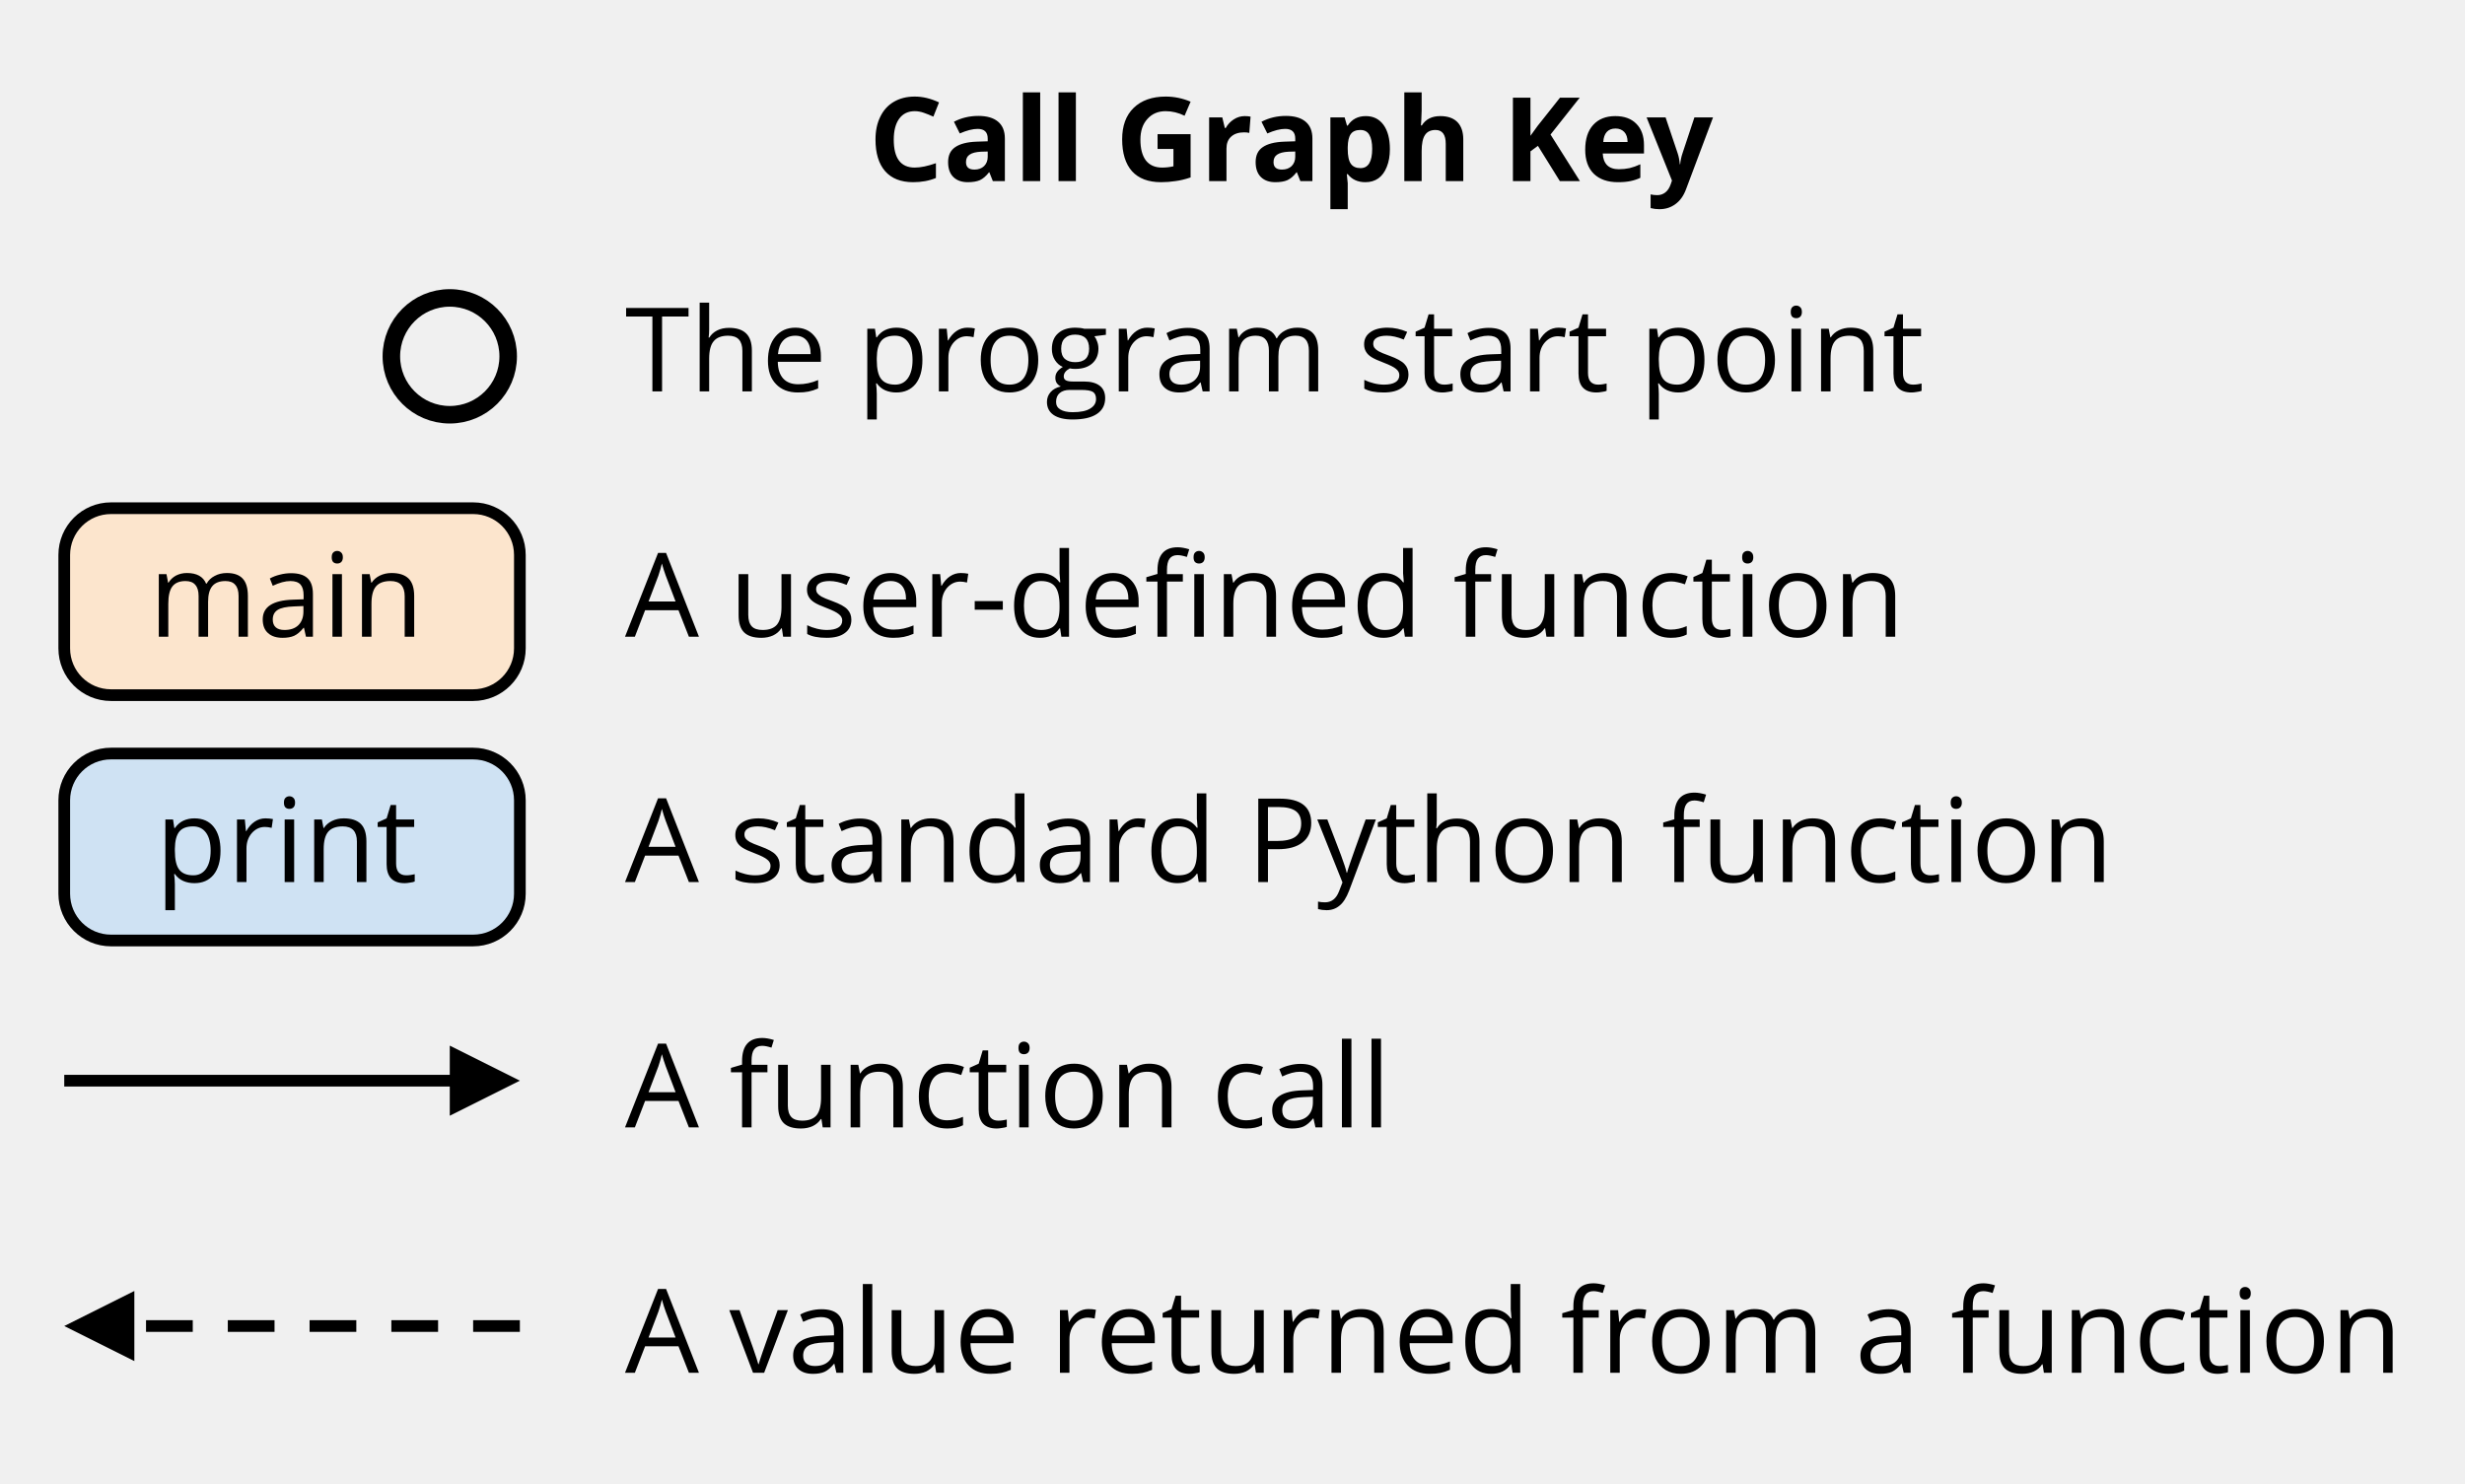
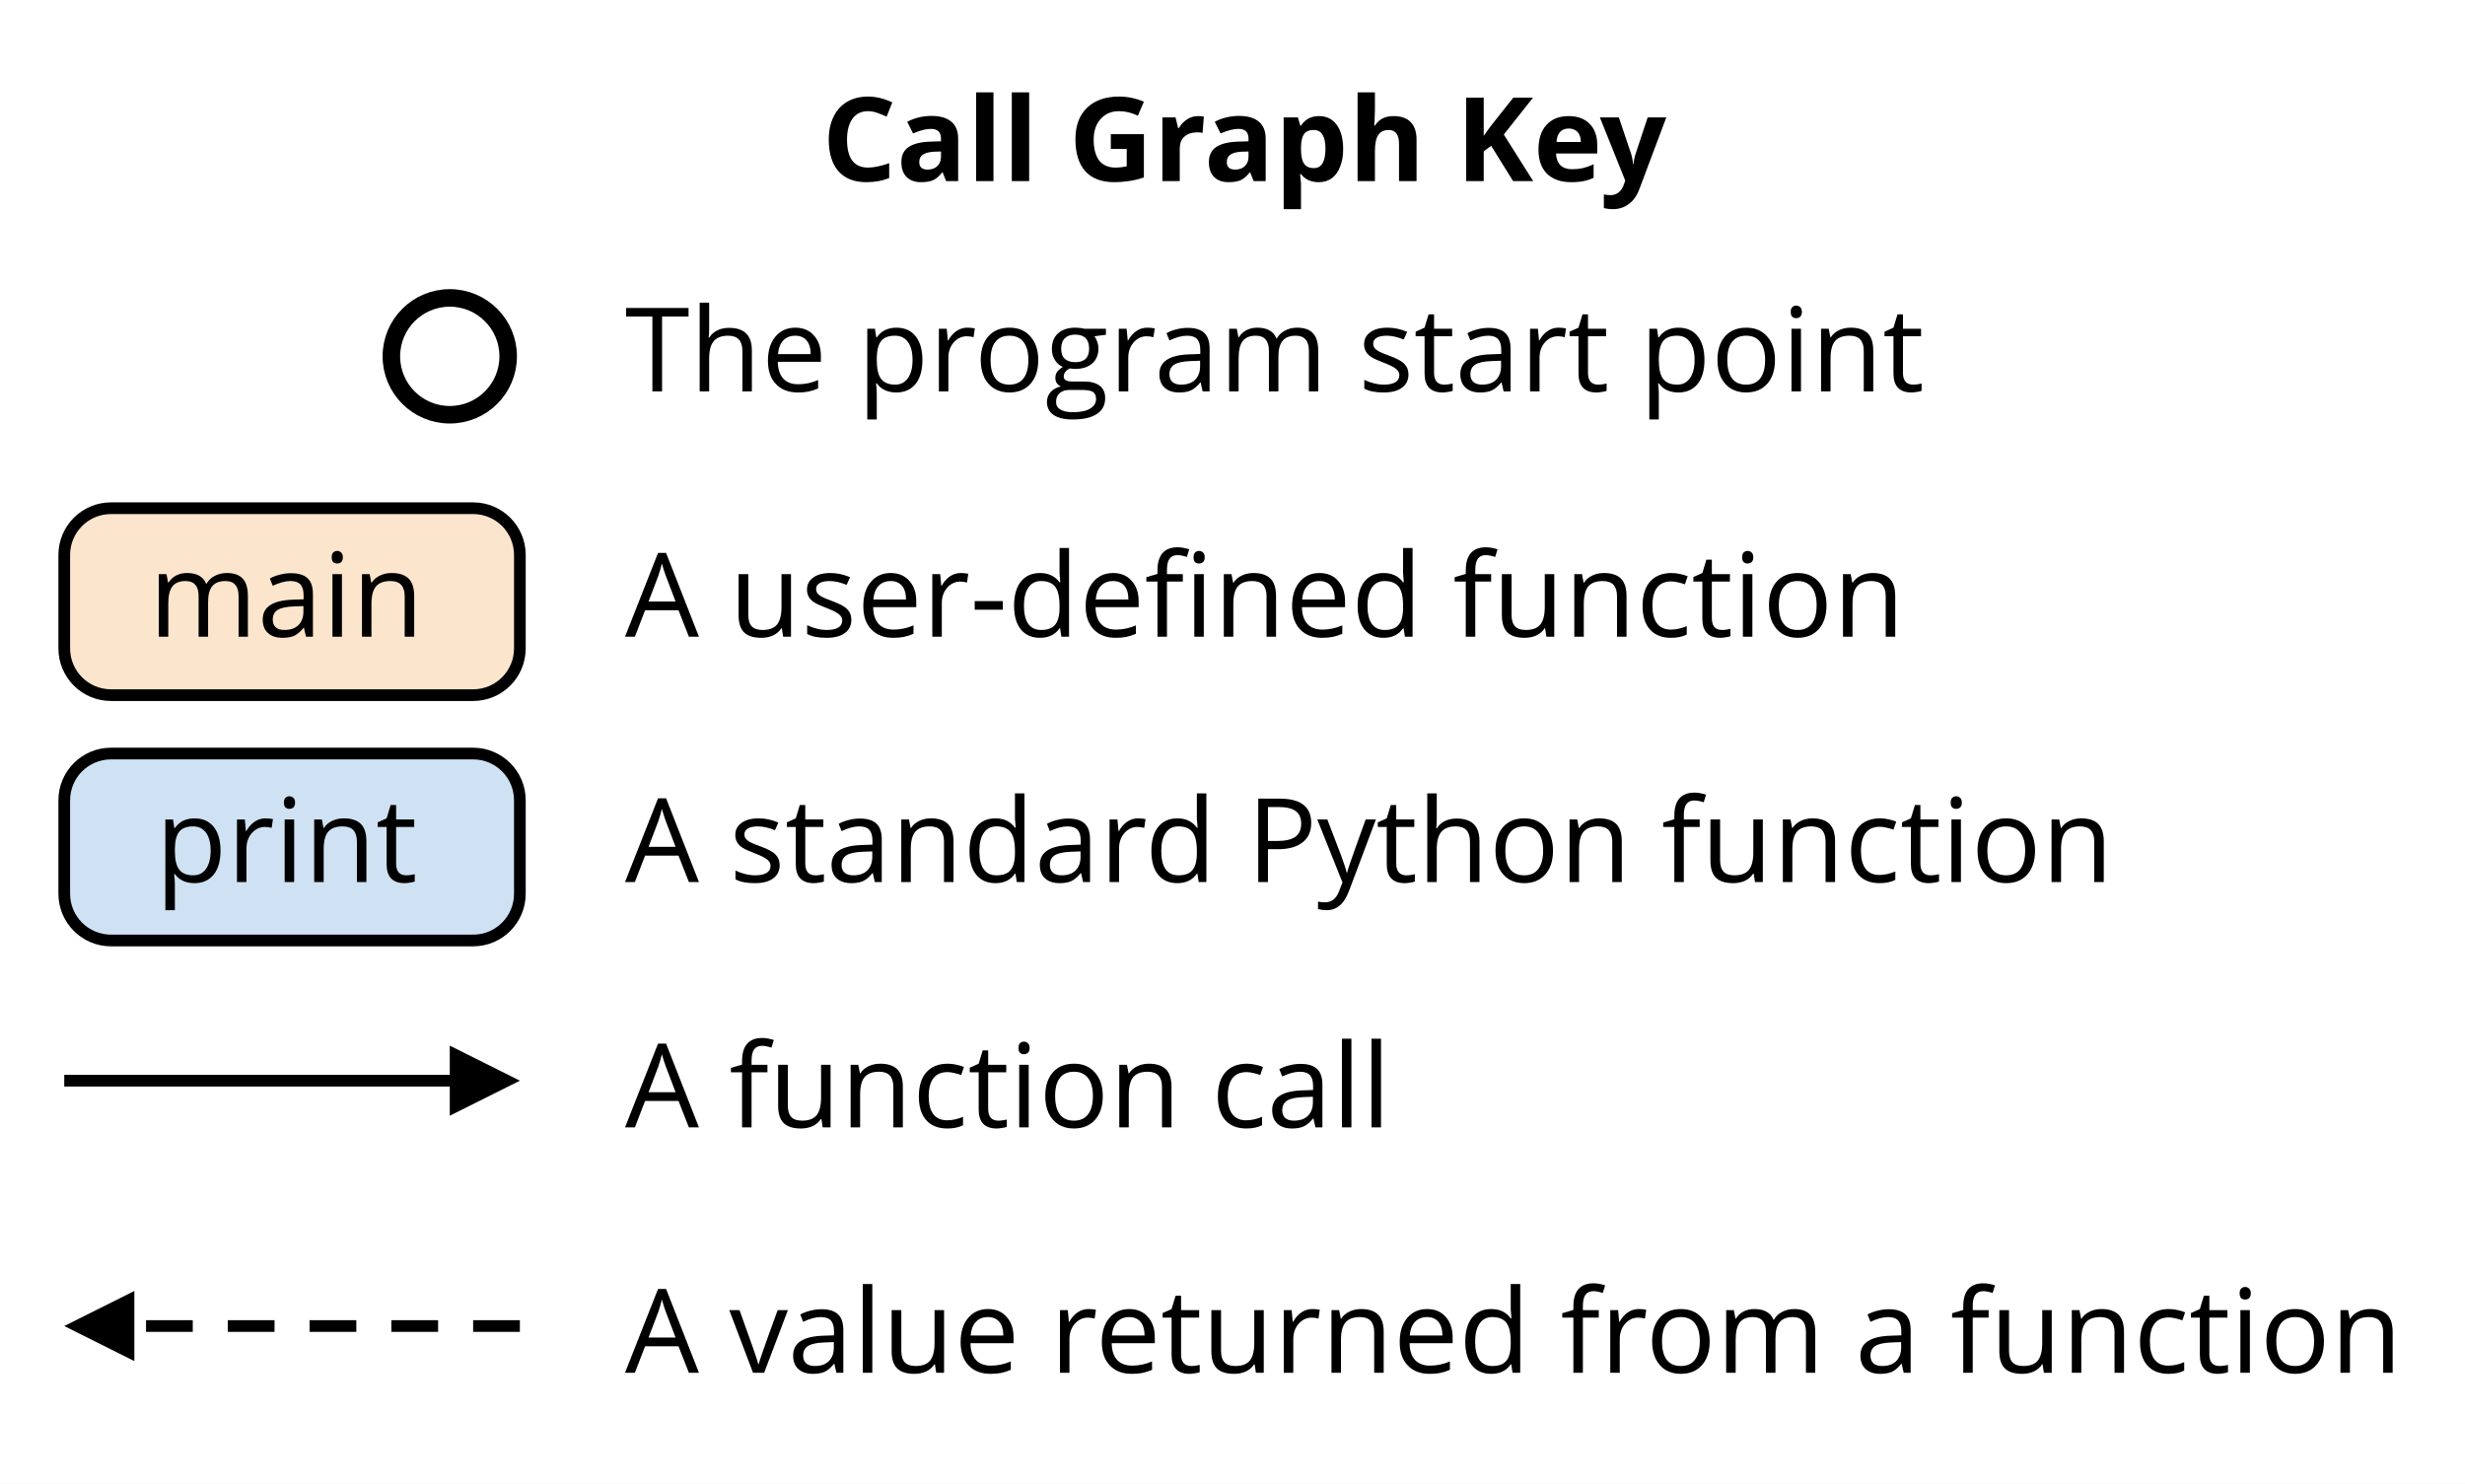
<svg xmlns="http://www.w3.org/2000/svg" viewBox="-0.5 -0.5 211 127">
-   <defs>
-     <path id="tip" d="m-1 0v-1l2 1l-2 1z" />
-   </defs>
  <style>
+ .bk{fill:#fff}
text{font-family:"Open Sans",sans-serif;font-size:10px;fill:#000}
text.title{font-weight:bold;text-anchor:middle}
- text.func{text-anchor:middle}
- circle{stroke-width:1.5px;stroke:black;fill:none}
- rect,line{stroke-width:1px;stroke:black}
- rect{rx:4}
- rect.user{fill:#fce5cd}
- rect.std{fill:#cfe2f3}
- line.return{stroke-dasharray:4 3}
+ .start{stroke-width:1.5;stroke:#000;fill:none}
+ 
+ .user&gt;rect,.std&gt;rect{stroke-width:1;stroke:#000;rx:4}
+ .user&gt;rect{fill:#fce5cd}
+ .std&gt;rect{fill:#cfe2f3}
+ .user&gt;text,.std&gt;text{text-anchor:middle}
+ 
+ .call,.return{stroke-width:1;stroke:#000}
+ .return&gt;.shaft{stroke-dasharray:4 3}
+ #tip{stroke:none;fill:#000}
</style>
-   <text class="title" x="110" y="15">Call Graph Key</text>
-   <circle cx="38" cy="30" r="5" />
+   <defs>
+     <path id="tip" transform="scale(3 3)" d="m1 0l-2-1v2z" />
+   </defs>
+   <rect class="bk" x="-0.5" y="-0.5" width="211" height="127" />
+   <text class="title" x="106" y="15">Call Graph Key</text>
+   <circle class="start" cx="38" cy="30" r="5" />
  <text x="53" y="33">The program start point</text>
-   <rect x="5" y="43" width="39" height="16" class="user" />
-   <text x="24" y="54" class="func">main</text>
+   <g class="user">
+     <rect x="5" y="43" width="39" height="16" />
+     <text x="24" y="54">main</text>
+   </g>
  <text x="53" y="54">A user-defined function</text>
-   <rect x="5" y="64" width="39" height="16" class="std" />
-   <text x="24" y="75" class="func">print</text>
+   <g class="std">
+     <rect x="5" y="64" width="39" height="16" />
+     <text x="24" y="75">print</text>
+   </g>
  <text x="53" y="75">A standard Python function</text>
-   <line x1="5" y1="92" x2="41" y2="92" />
-   <use href="#tip" transform="translate(41 92) scale(3 3)" />
+   <g class="call">
+     <path class="shaft" d="m5 92h37" />
+     <use href="#tip" transform="translate(41 92)" />
+   </g>
  <text x="53" y="96">A function call</text>
-   <line x1="44" y1="113" x2="8" y2="113" class="return" />
-   <use href="#tip" transform="translate(8 113) scale(3 3) rotate(180 0 0)" />
+   <g class="return">
+     <path class="shaft" d="m44 113h-37" />
+     <use href="#tip" transform="translate(8 113) rotate(180 0 0)" />
+   </g>
  <text x="53" y="117">A value returned from a function</text>
</svg>
